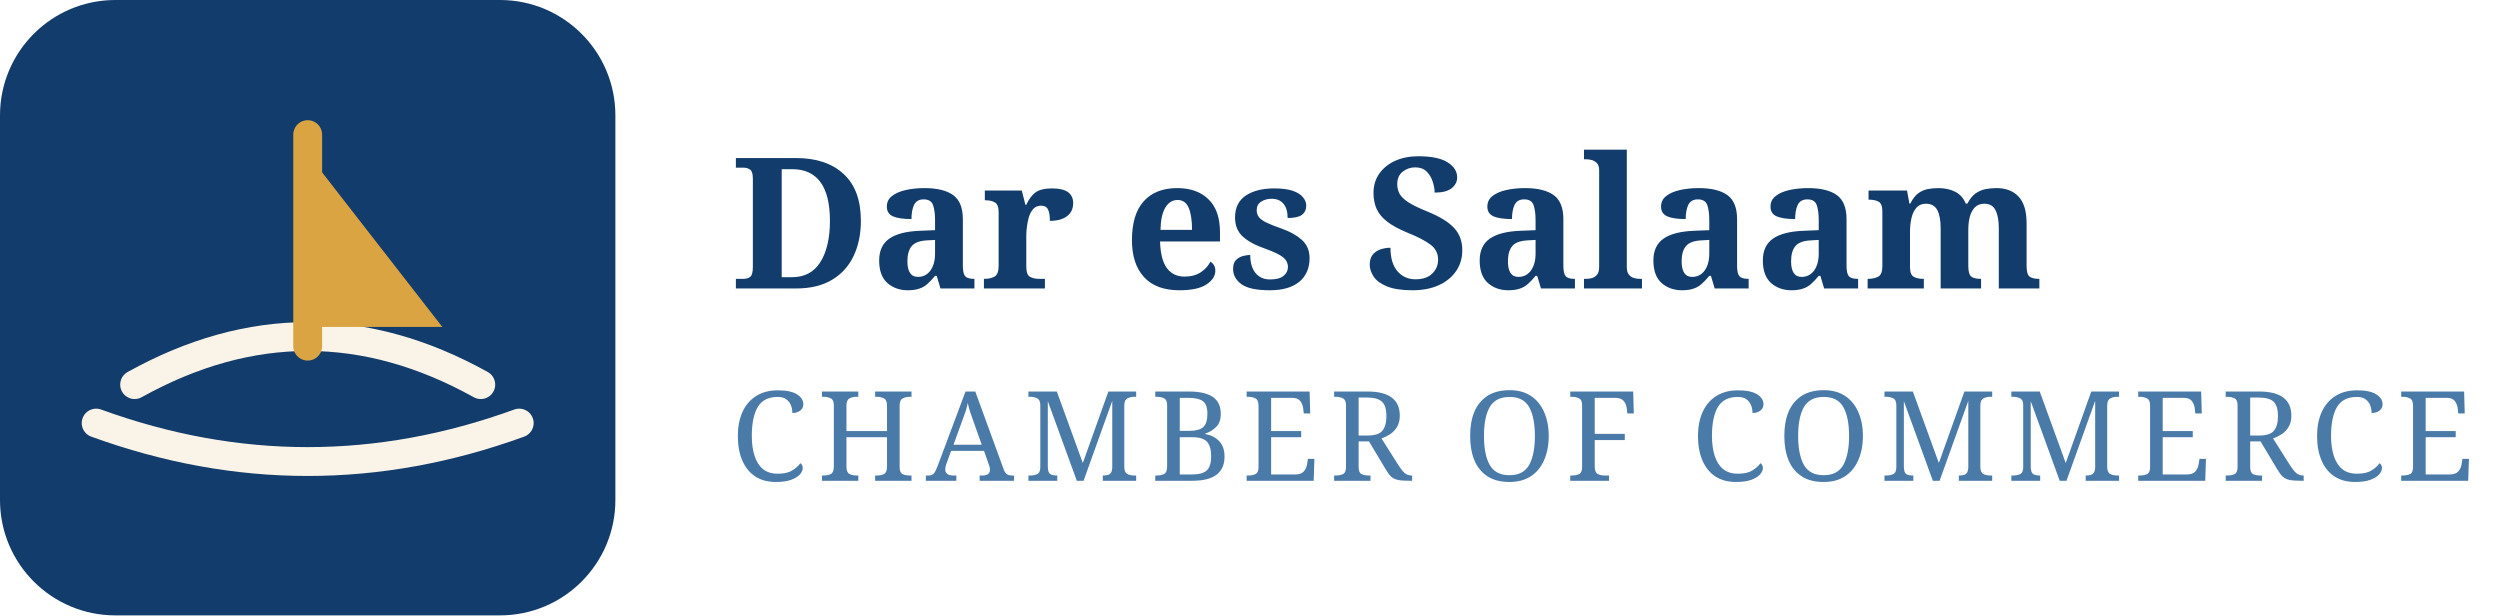
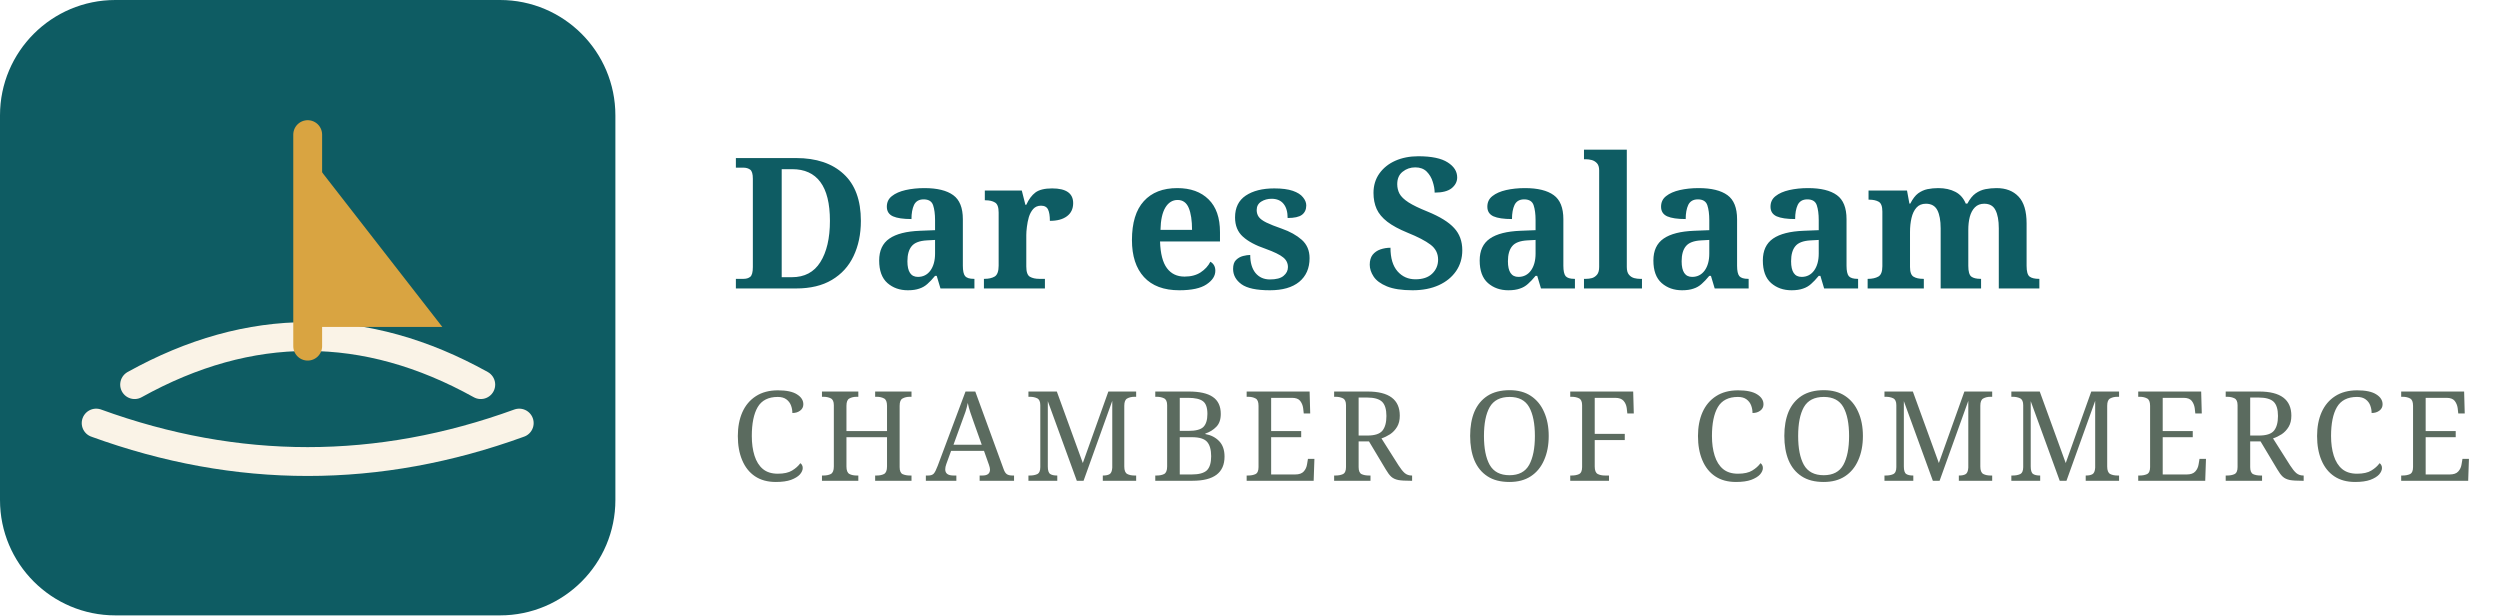
<svg xmlns="http://www.w3.org/2000/svg" viewBox="0 0 260 64" role="img" aria-labelledby="chamberLogoTitle">
-   <rect width="64" height="64" rx="12" fill="#123C6B" />
+   <rect width="64" height="64" rx="12" fill="#0E5C63" />
  <path d="M14 40 Q32 30 50 40" fill="none" stroke="#FAF3E7" stroke-width="3" stroke-linecap="round" />
  <path d="M32 14 L32 36" stroke="#D9A441" stroke-width="3" stroke-linecap="round" />
  <path d="M32 16 L46 34 L32 34 Z" fill="#D9A441" />
  <path d="M10 44 Q32 52 54 44" fill="none" stroke="#FAF3E7" stroke-width="3" stroke-linecap="round" />
-   <text x="76" y="30" font-family="Georgia, serif" font-size="19" fill="#123C6B" font-weight="700">Dar es Salaam</text>
-   <text x="76" y="50" font-family="Georgia, serif" font-size="13" fill="#4A7AA8" letter-spacing="1">CHAMBER OF COMMERCE</text>
+   <text x="76" y="30" font-family="Georgia, serif" font-size="19" fill="#0E5C63" font-weight="700">Dar es Salaam</text>
+   <text x="76" y="50" font-family="Georgia, serif" font-size="13" fill="#5B6B5F" letter-spacing="1">CHAMBER OF COMMERCE</text>
</svg>
